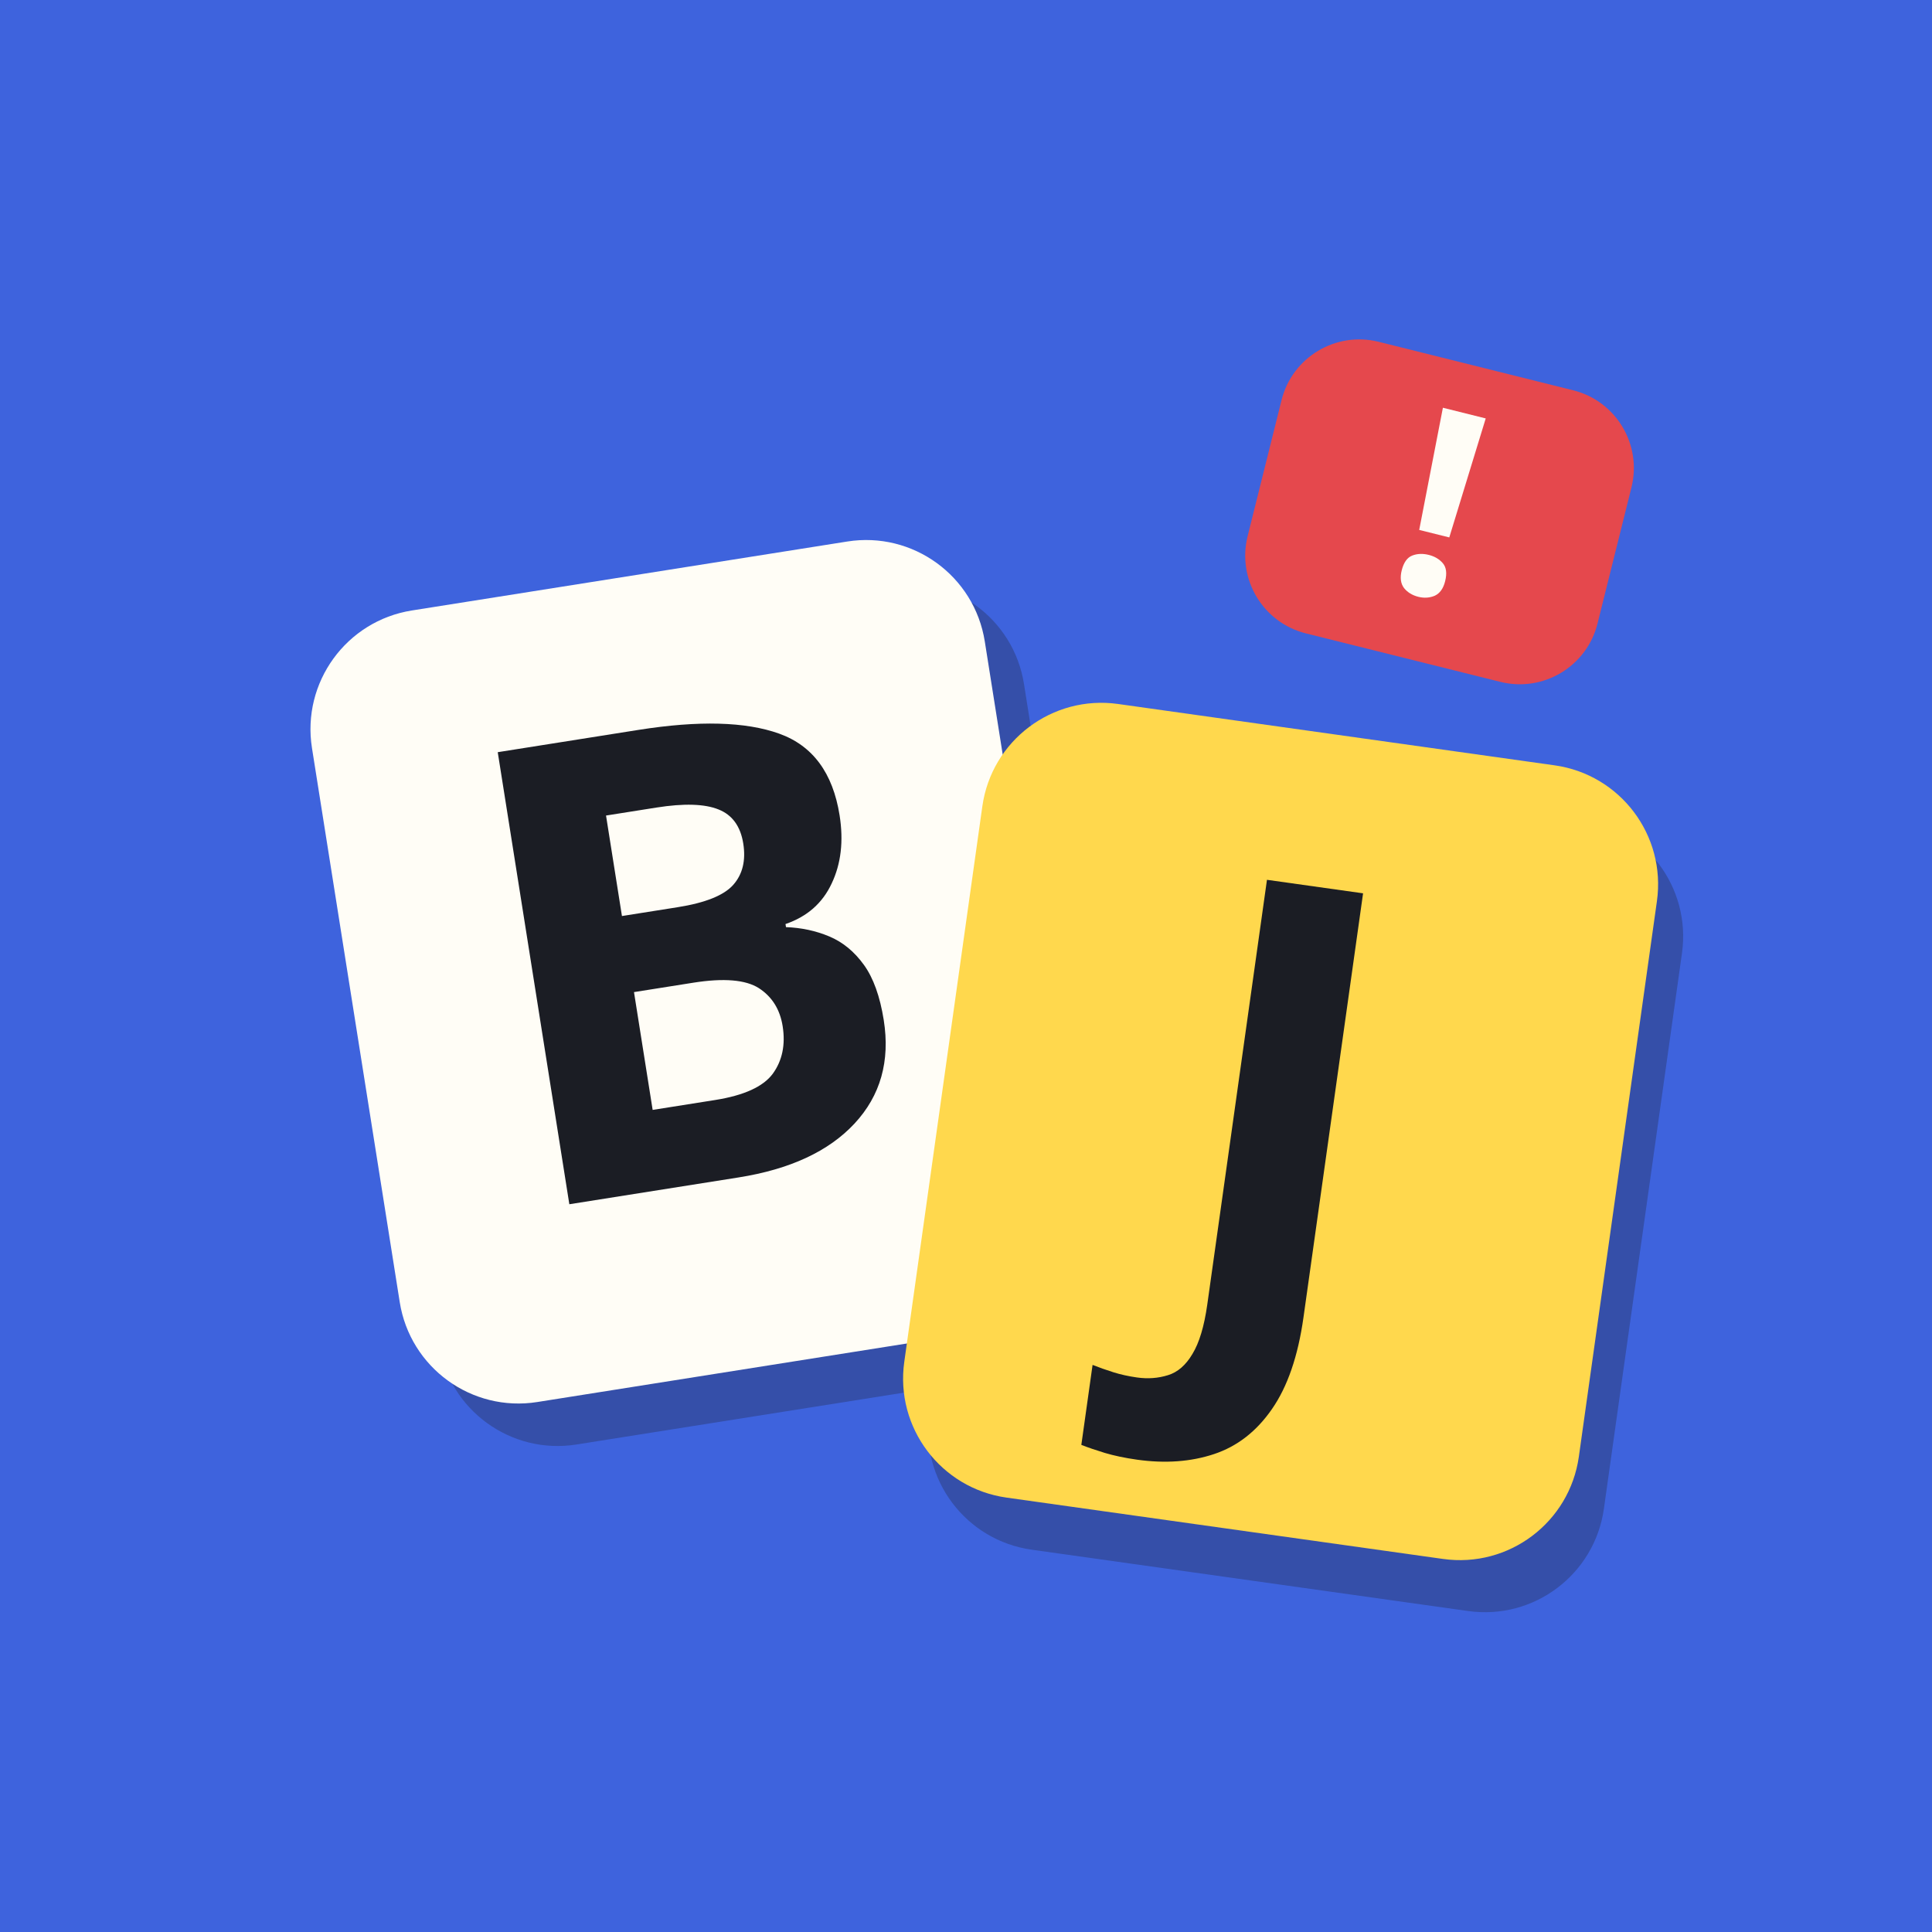
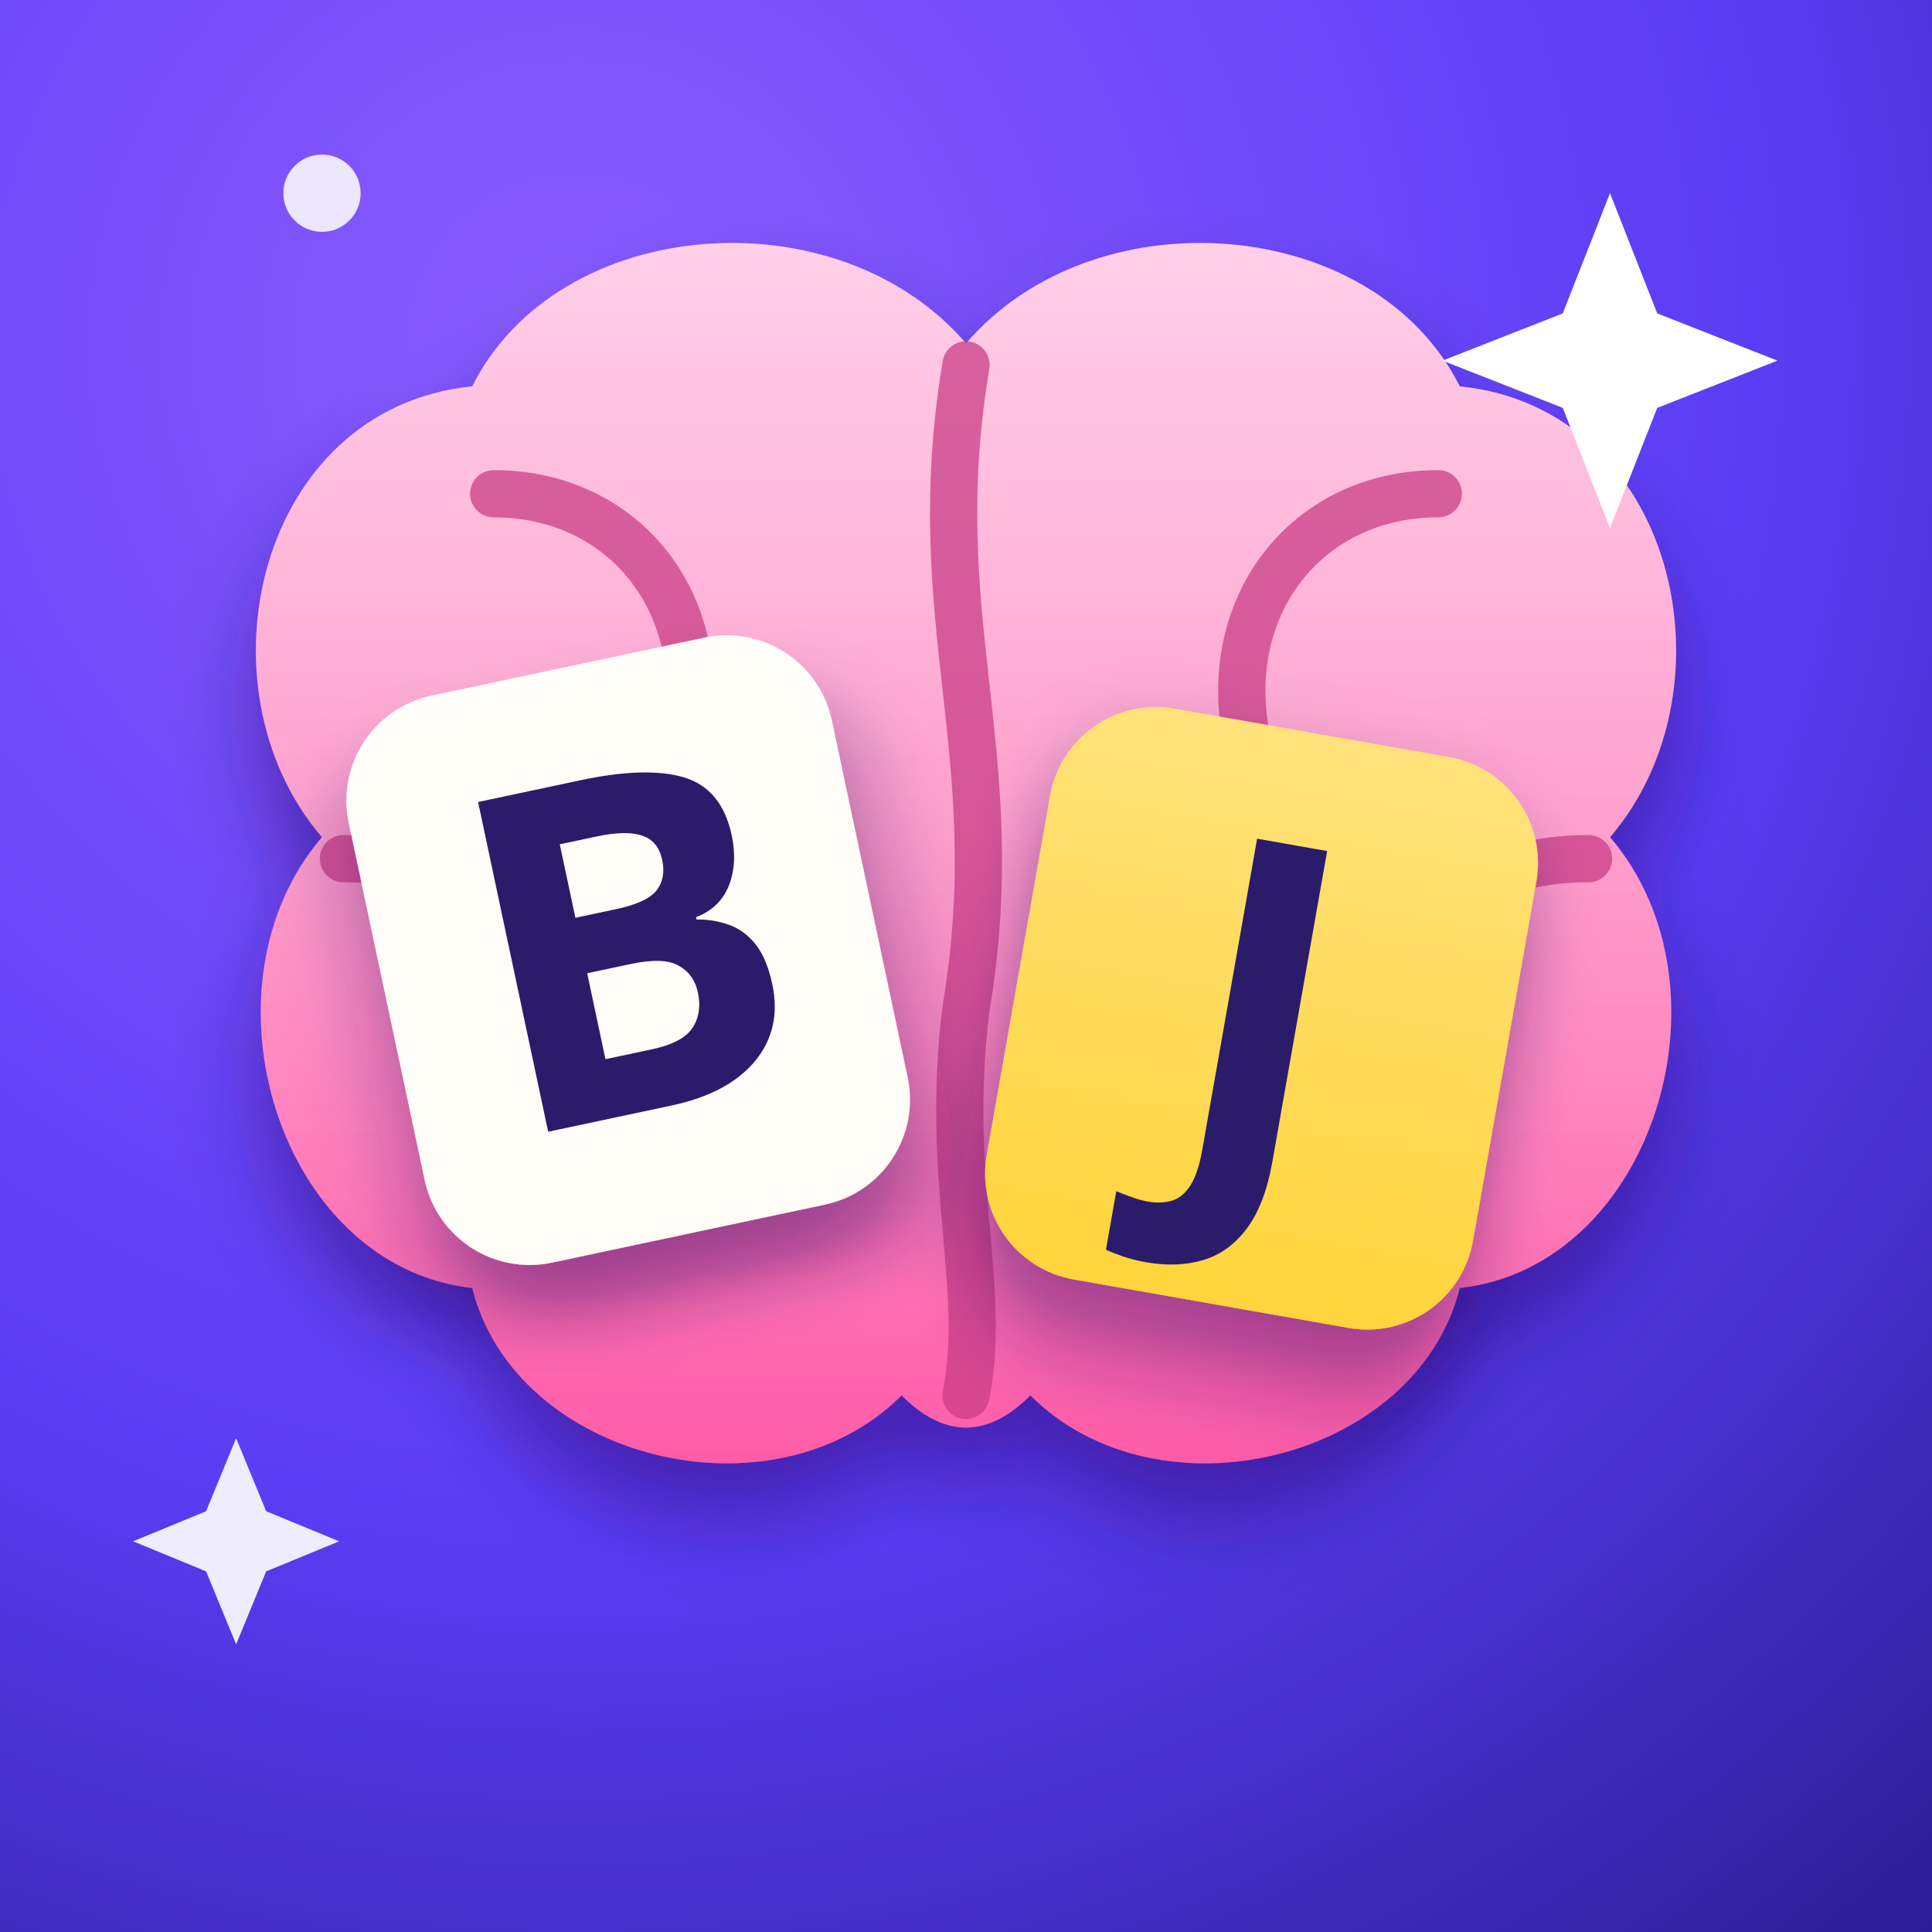
<svg xmlns="http://www.w3.org/2000/svg" viewBox="0 0 108 108">
-   <rect width="108" height="108" fill="#3E63DD" />
-   <g transform="translate(54 54) scale(1.12) translate(-54 -54)">
-     <g transform="translate(54 54)">
-       <g transform="rotate(-9 -12 -2)">
-         <rect x="-31" y="-20" width="34" height="40" rx="6" fill="#1B1D24" opacity=".28" transform="translate(1.6 2.4)" />
-         <rect x="-31" y="-20" width="34" height="40" rx="6" fill="#FFFDF6" />
-         <text x="-14" y="10.5" text-anchor="middle" font-family="Poppins" font-weight="700" font-size="32" fill="#1B1D24">B</text>
+   <defs>
+     <radialGradient id="bgg" cx=".3" cy=".18" r="1.1">
+       <stop offset="0" stop-color="#8A5CFF" />
+       <stop offset=".55" stop-color="#5B3DF5" />
+       <stop offset="1" stop-color="#2A1B8F" />
+     </radialGradient>
+   </defs>
+   <rect width="108" height="108" fill="url(#bgg)" />
+   <g transform="translate(54 54) scale(1.2) translate(-54 -54)">
+     <defs>
+       <linearGradient id="brain" x1="0" y1="0" x2="0" y2="1">
+         <stop offset="0" stop-color="#FFB3D9" />
+         <stop offset="1" stop-color="#FF5CA8" />
+       </linearGradient>
+       <linearGradient id="gloss" x1="0" y1="0" x2="0" y2="1">
+         <stop offset="0" stop-color="#fff" stop-opacity=".65" />
+         <stop offset="1" stop-color="#fff" stop-opacity="0" />
+       </linearGradient>
+       <filter id="sh" x="-20%" y="-20%" width="140%" height="150%">
+         <feDropShadow dx="0" dy="2.6" stdDeviation="2" flood-color="#2A0A5E" flood-opacity=".45" />
+       </filter>
+     </defs>
+     <g transform="translate(54 52)">
+       <g filter="url(#sh)">
+         <path d="M0 -27 C-6 -34 -19 -33 -23 -25 C-33 -24 -36 -11 -30 -4 C-36 3 -32 16 -23 17 C-21 25 -9 28 -3 22 C-1 24 1 24 3 22 C9 28 21 25 23 17 C32 16 36 3 30 -4 C36 -11 33 -24 23 -25 C19 -33 6 -34 0 -27 Z" fill="url(#brain)" />
      </g>
-       <g transform="rotate(8 14 6)">
-         <rect x="-1" y="-12" width="34" height="40" rx="6" fill="#1B1D24" opacity=".28" transform="translate(1.6 2.4)" />
-         <rect x="-1" y="-12" width="34" height="40" rx="6" fill="#FFD84D" />
-         <text x="16" y="18.5" text-anchor="middle" font-family="Poppins" font-weight="700" font-size="32" fill="#1B1D24">J</text>
+       <path d="M0 -27 C-6 -34 -19 -33 -23 -25 C-33 -24 -36 -11 -30 -4 C-36 3 -32 16 -23 17 C-21 25 -9 28 -3 22 C-1 24 1 24 3 22 C9 28 21 25 23 17 C32 16 36 3 30 -4 C36 -11 33 -24 23 -25 C19 -33 6 -34 0 -27 Z" fill="url(#gloss)" opacity=".55" clip-path="inset(0 0 55% 0)" />
+       <g fill="none" stroke="#C93D86" stroke-width="2.2" stroke-linecap="round" opacity=".75">
+         <path d="M0 -26 C-2 -14 2 -8 0 4 C-1 12 1 17 0 22" />
+         <path d="M-22 -20 C-16 -20 -12 -15 -13 -9" />
+         <path d="M-29 -3 C-22 -3 -18 2 -19 8" />
+         <path d="M22 -20 C16 -20 12 -15 13 -9" />
+         <path d="M29 -3 C22 -3 18 2 19 8" />
      </g>
-       <g transform="rotate(14 24 -20)">
-         <rect x="14" y="-30" width="18" height="15" rx="4" fill="#E5484D" />
-         <text x="23" y="-18.3" text-anchor="middle" font-family="Poppins" font-weight="700" font-size="13" fill="#FFFDF6">!</text>
+       <g transform="rotate(-12 -12 2)" filter="url(#sh)">
+         <rect x="-27" y="-13" width="23" height="27" rx="5" fill="#FFFDF6" />
+         <rect x="-27" y="-13" width="23" height="27" rx="5" fill="url(#gloss)" opacity=".5" clip-path="inset(0 0 60% 0)" />
+         <text x="-15.5" y="8" text-anchor="middle" font-family="Poppins" font-weight="700" font-size="22" fill="#2B1B6B">B</text>
+       </g>
+       <g transform="rotate(10 14 6)" filter="url(#sh)">
+         <rect x="2" y="-9" width="23" height="27" rx="5" fill="#FFD43B" />
+         <rect x="2" y="-9" width="23" height="27" rx="5" fill="url(#gloss)" opacity=".5" clip-path="inset(0 0 60% 0)" />
+         <text x="13.5" y="12" text-anchor="middle" font-family="Poppins" font-weight="700" font-size="22" fill="#2B1B6B">J</text>
+       </g>
+       <g fill="#FFFFFF">
+         <path d="M30 -34 l2.2 5.6 5.6 2.2 -5.6 2.2 -2.2 5.6 -2.2 -5.6 -5.6 -2.2 5.6 -2.2z" />
+         <path d="M-34 24 l1.4 3.4 3.4 1.4 -3.4 1.4 -1.4 3.4 -1.4 -3.4 -3.4 -1.4 3.4 -1.4z" opacity=".9" />
+         <circle cx="-30" cy="-34" r="1.8" opacity=".85" />
      </g>
    </g>
  </g>
</svg>
